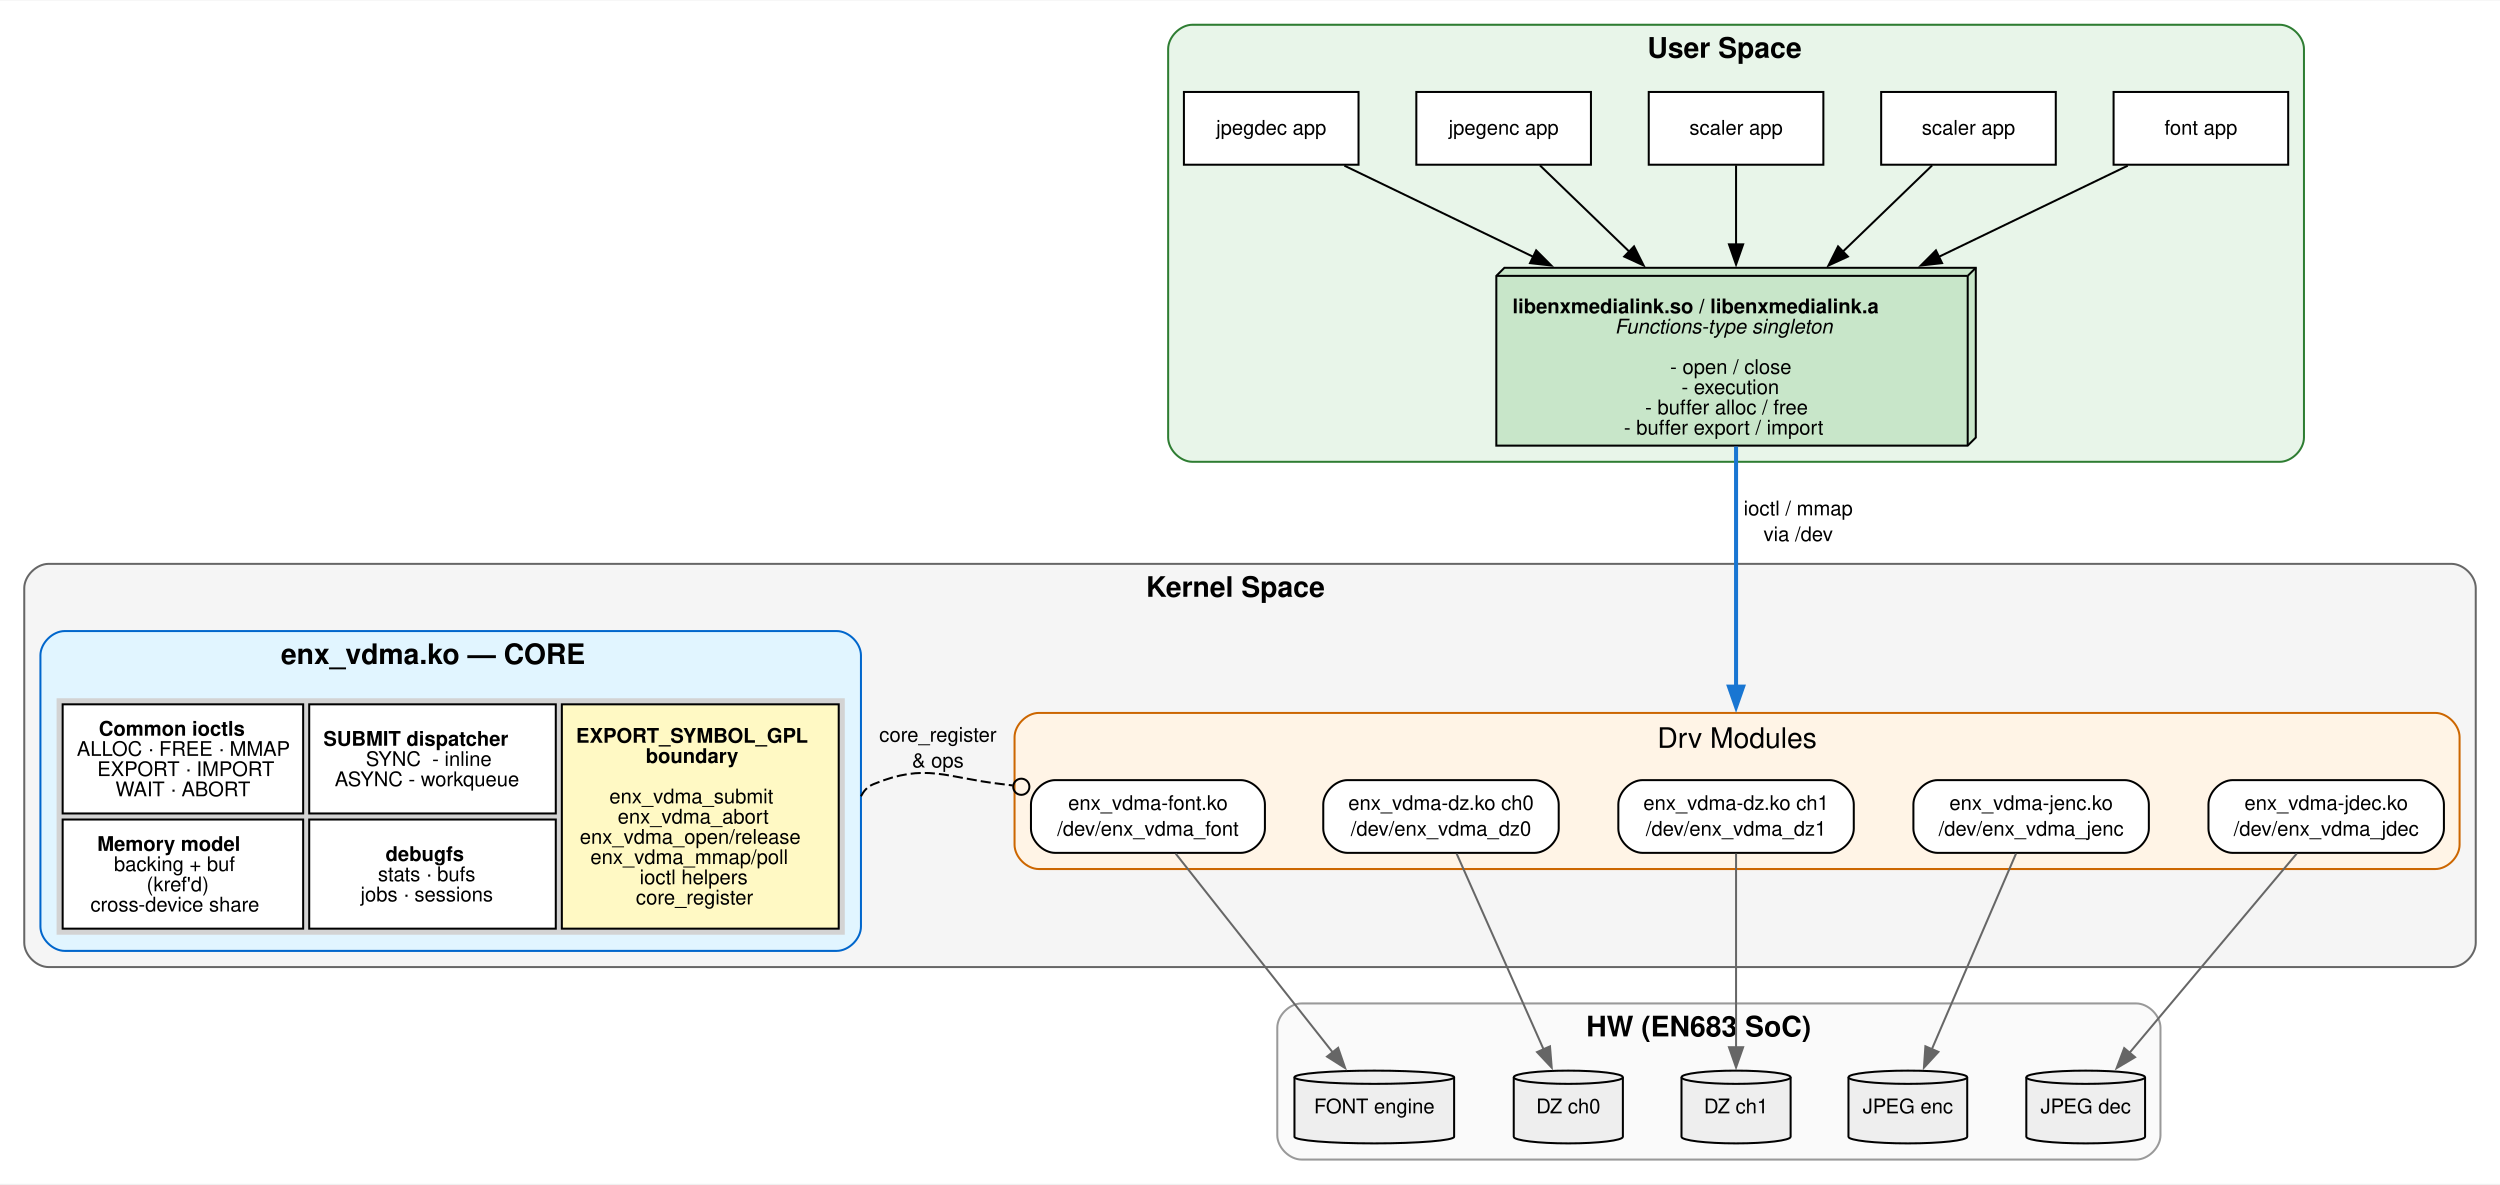
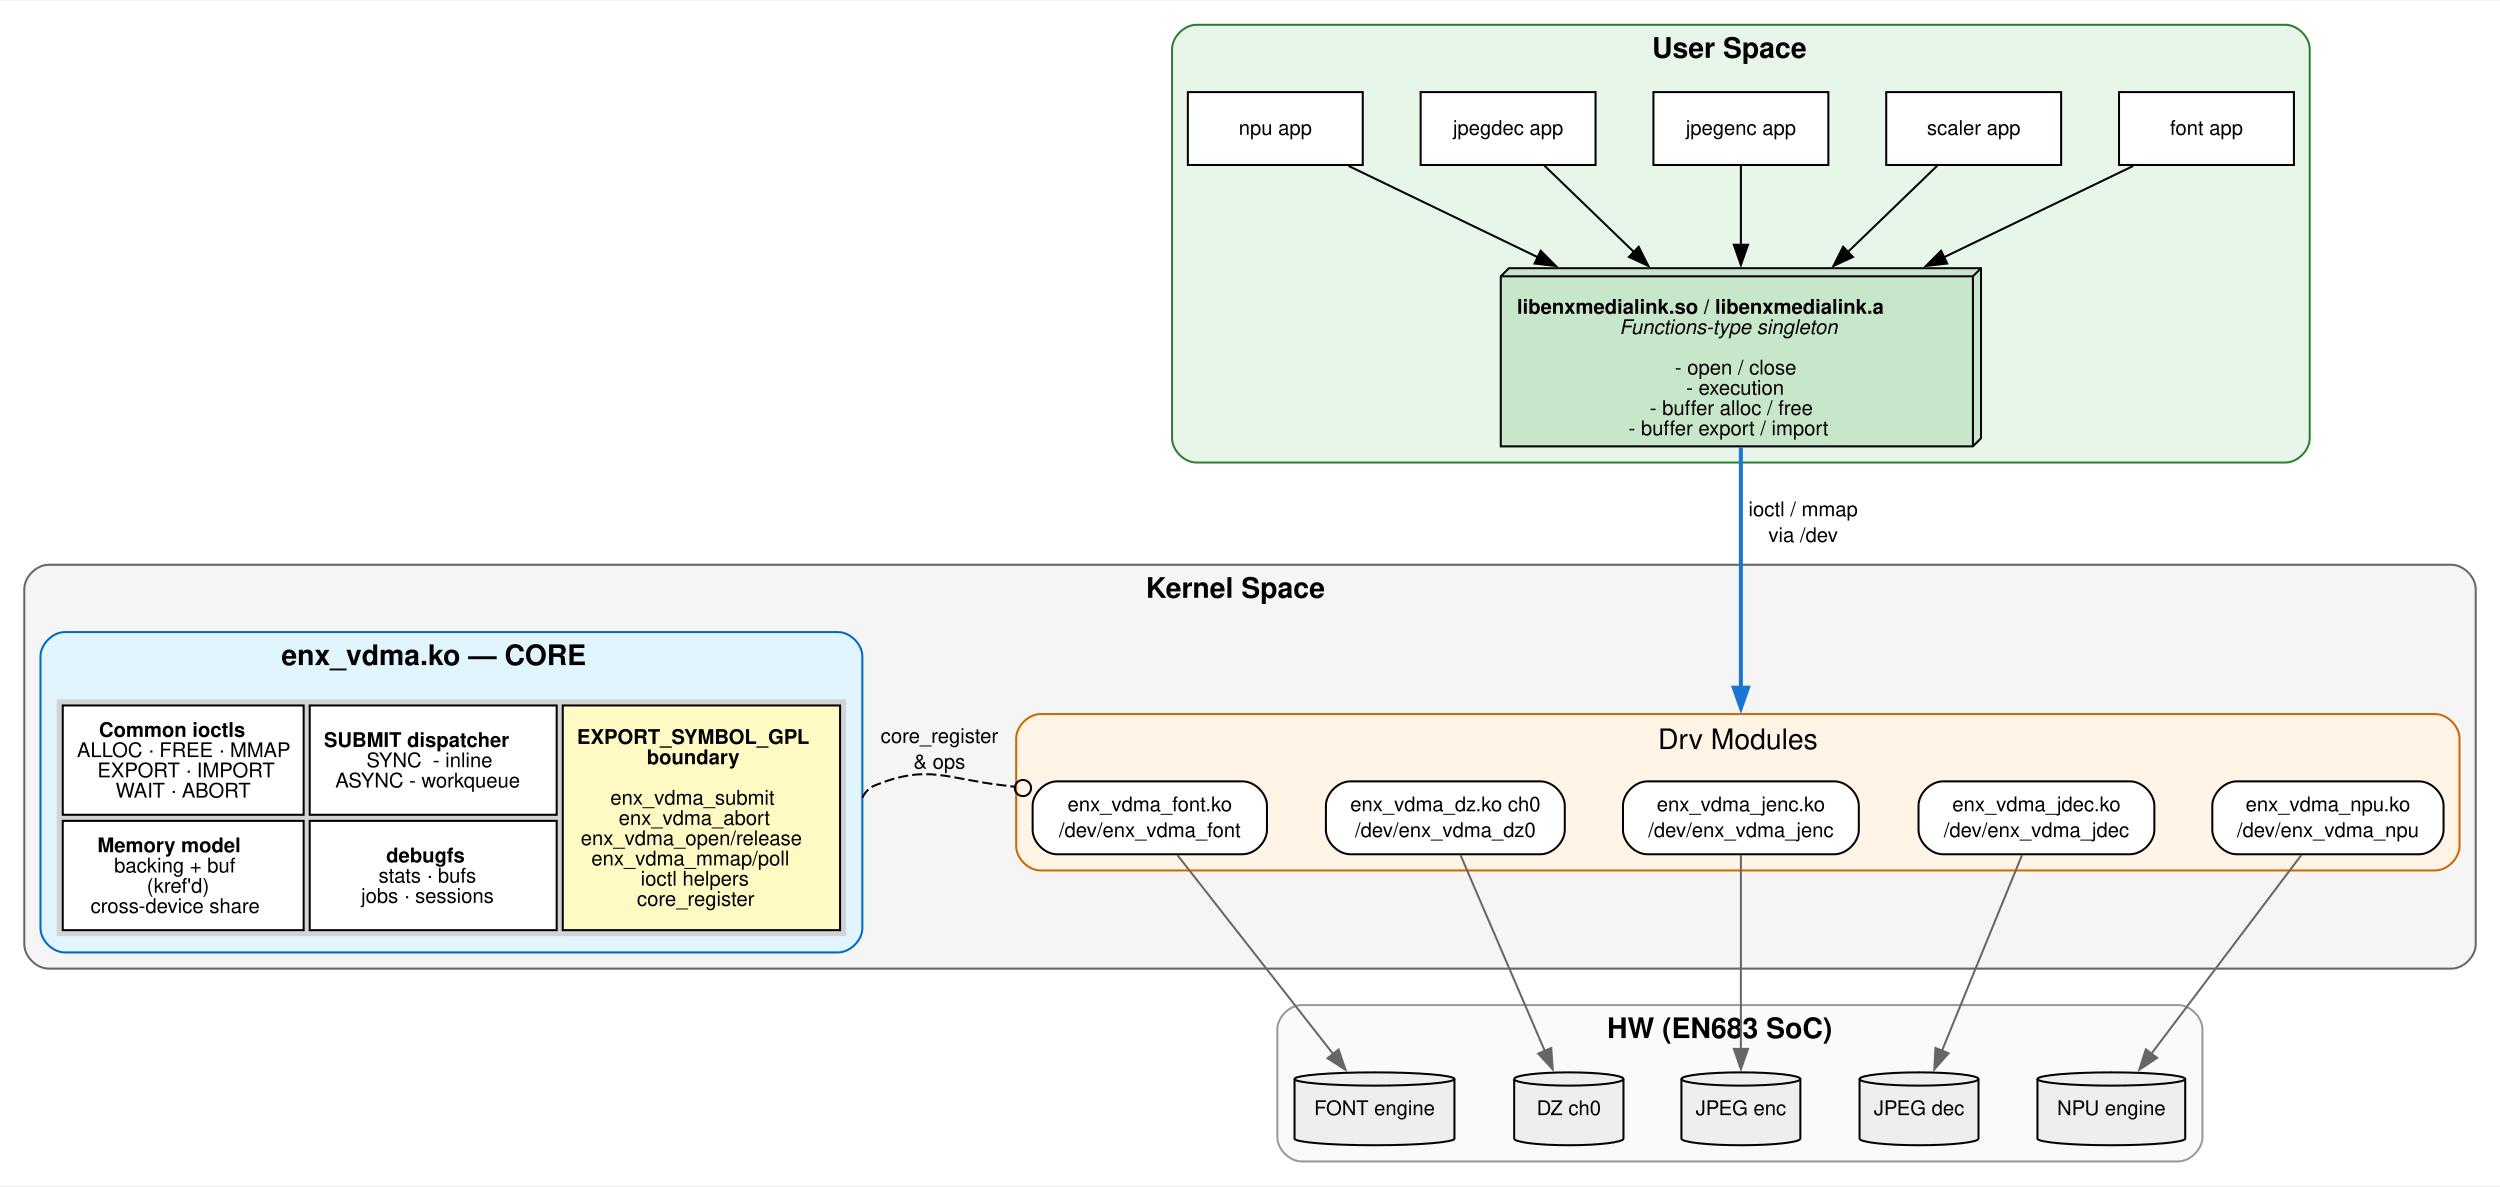
- <svg xmlns="http://www.w3.org/2000/svg" width="1237pt" height="586pt" viewBox="0.00 0.00 1237.00 585.50">
+ <svg xmlns="http://www.w3.org/2000/svg" width="1235pt" height="586pt" viewBox="0.00 0.00 1235.00 585.50">
  <g id="graph0" class="graph" transform="scale(1 1) rotate(0) translate(4 581.5)">
-     <polygon fill="white" stroke="none" points="-4,4 -4,-581.5 1233,-581.5 1233,4 -4,4" />
+     <polygon fill="white" stroke="none" points="-4,4 -4,-581.5 1231,-581.5 1231,4 -4,4" />
    <g id="clust1" class="cluster">
-       <path fill="#e8f5e9" stroke="#2e7d32" d="M586,-353.25C586,-353.25 1124,-353.25 1124,-353.25 1130,-353.25 1136,-359.25 1136,-365.25 1136,-365.25 1136,-557.5 1136,-557.5 1136,-563.5 1130,-569.5 1124,-569.5 1124,-569.5 586,-569.5 586,-569.5 580,-569.5 574,-563.5 574,-557.5 574,-557.5 574,-365.25 574,-365.25 574,-359.25 580,-353.25 586,-353.25" />
-       <text text-anchor="start" x="811.12" y="-553.2" font-family="Helvetica,sans-Serif" font-weight="bold" font-size="14.00">User Space</text>
+       <path fill="#e8f5e9" stroke="#2e7d32" d="M587,-353.25C587,-353.25 1125,-353.25 1125,-353.25 1131,-353.25 1137,-359.25 1137,-365.25 1137,-365.25 1137,-557.5 1137,-557.5 1137,-563.5 1131,-569.5 1125,-569.5 1125,-569.5 587,-569.5 587,-569.5 581,-569.5 575,-563.5 575,-557.5 575,-557.5 575,-365.25 575,-365.25 575,-359.25 581,-353.25 587,-353.25" />
+       <text text-anchor="start" x="812.12" y="-553.2" font-family="Helvetica,sans-Serif" font-weight="bold" font-size="14.00">User Space</text>
    </g>
    <g id="clust3" class="cluster">
-       <path fill="#f5f5f5" stroke="#666666" d="M20,-103.25C20,-103.25 1209,-103.25 1209,-103.25 1215,-103.25 1221,-109.25 1221,-115.25 1221,-115.25 1221,-290.75 1221,-290.75 1221,-296.75 1215,-302.75 1209,-302.75 1209,-302.75 20,-302.75 20,-302.75 14,-302.75 8,-296.75 8,-290.75 8,-290.75 8,-115.25 8,-115.25 8,-109.25 14,-103.25 20,-103.25" />
-       <text text-anchor="start" x="563.12" y="-286.45" font-family="Helvetica,sans-Serif" font-weight="bold" font-size="14.00">Kernel Space</text>
+       <path fill="#f5f5f5" stroke="#666666" d="M20,-103.25C20,-103.25 1207,-103.25 1207,-103.25 1213,-103.25 1219,-109.25 1219,-115.25 1219,-115.25 1219,-290.75 1219,-290.75 1219,-296.75 1213,-302.75 1207,-302.75 1207,-302.75 20,-302.75 20,-302.75 14,-302.75 8,-296.75 8,-290.75 8,-290.75 8,-115.25 8,-115.25 8,-109.25 14,-103.25 20,-103.25" />
+       <text text-anchor="start" x="562.12" y="-286.45" font-family="Helvetica,sans-Serif" font-weight="bold" font-size="14.00">Kernel Space</text>
    </g>
    <g id="clust4" class="cluster">
-       <path fill="#fff4e6" stroke="#cc6600" d="M510,-151.75C510,-151.75 1201,-151.75 1201,-151.75 1207,-151.75 1213,-157.75 1213,-163.75 1213,-163.75 1213,-217 1213,-217 1213,-223 1207,-229 1201,-229 1201,-229 510,-229 510,-229 504,-229 498,-223 498,-217 498,-217 498,-163.75 498,-163.75 498,-157.75 504,-151.75 510,-151.75" />
-       <text text-anchor="middle" x="855.5" y="-211.7" font-family="Helvetica,sans-Serif" font-size="14.00">Drv Modules</text>
+       <path fill="#fff4e6" stroke="#cc6600" d="M510,-151.75C510,-151.75 1199,-151.75 1199,-151.75 1205,-151.75 1211,-157.75 1211,-163.75 1211,-163.75 1211,-217 1211,-217 1211,-223 1205,-229 1199,-229 1199,-229 510,-229 510,-229 504,-229 498,-223 498,-217 498,-217 498,-163.75 498,-163.75 498,-157.75 504,-151.75 510,-151.75" />
+       <text text-anchor="middle" x="854.5" y="-211.7" font-family="Helvetica,sans-Serif" font-size="14.00">Drv Modules</text>
    </g>
    <g id="clust6" class="cluster">
      <path fill="#e1f5ff" stroke="#0066cc" d="M28,-111.25C28,-111.25 410,-111.25 410,-111.25 416,-111.25 422,-117.25 422,-123.25 422,-123.25 422,-257.5 422,-257.5 422,-263.5 416,-269.5 410,-269.5 410,-269.5 28,-269.5 28,-269.5 22,-269.5 16,-263.5 16,-257.5 16,-257.5 16,-123.25 16,-123.25 16,-117.25 22,-111.25 28,-111.25" />
      <text text-anchor="start" x="135" y="-253.2" font-family="Helvetica,sans-Serif" font-weight="bold" font-size="14.00">enx_vdma.ko — CORE</text>
    </g>
    <g id="clust8" class="cluster">
-       <path fill="#fafafa" stroke="#999999" d="M640,-8C640,-8 1053,-8 1053,-8 1059,-8 1065,-14 1065,-20 1065,-20 1065,-73.25 1065,-73.25 1065,-79.25 1059,-85.25 1053,-85.25 1053,-85.25 640,-85.25 640,-85.25 634,-85.25 628,-79.25 628,-73.25 628,-73.25 628,-20 628,-20 628,-14 634,-8 640,-8" />
-       <text text-anchor="start" x="780.88" y="-68.95" font-family="Helvetica,sans-Serif" font-weight="bold" font-size="14.00">HW (EN683 SoC)</text>
+       <path fill="#fafafa" stroke="#999999" d="M639,-8C639,-8 1072,-8 1072,-8 1078,-8 1084,-14 1084,-20 1084,-20 1084,-73.25 1084,-73.25 1084,-79.25 1078,-85.25 1072,-85.25 1072,-85.25 639,-85.25 639,-85.25 633,-85.25 627,-79.25 627,-73.25 627,-73.25 627,-20 627,-20 627,-14 633,-8 639,-8" />
+       <text text-anchor="start" x="789.88" y="-68.95" font-family="Helvetica,sans-Serif" font-weight="bold" font-size="14.00">HW (EN683 SoC)</text>
    </g>
    <g id="node1" class="node">
-       <polygon fill="#ffffff" stroke="black" points="1128.2,-536.25 1041.8,-536.25 1041.8,-500.25 1128.2,-500.25 1128.2,-536.25" />
-       <text text-anchor="middle" x="1085" y="-515.12" font-family="Helvetica,sans-Serif" font-size="10.00">font app</text>
+       <polygon fill="#ffffff" stroke="black" points="1129.2,-536.25 1042.8,-536.25 1042.8,-500.25 1129.2,-500.25 1129.2,-536.25" />
+       <text text-anchor="middle" x="1086" y="-515.12" font-family="Helvetica,sans-Serif" font-size="10.00">font app</text>
    </g>
    <g id="node6" class="node">
-       <polygon fill="#c8e6c9" stroke="black" points="973.62,-449.25 740.38,-449.25 736.38,-445.25 736.38,-361.25 969.62,-361.25 973.62,-365.25 973.62,-449.25" />
-       <polyline fill="none" stroke="black" points="969.62,-445.25 736.38,-445.25" />
-       <polyline fill="none" stroke="black" points="969.62,-445.25 969.62,-361.25" />
-       <polyline fill="none" stroke="black" points="969.62,-445.25 973.62,-449.25" />
-       <text text-anchor="start" x="744.38" y="-426.75" font-family="Helvetica,sans-Serif" font-weight="bold" font-size="10.00">libenxmedialink.so / libenxmedialink.a</text>
-       <text text-anchor="start" x="795" y="-416.75" font-family="Helvetica,sans-Serif" font-style="italic" font-size="10.00">Functions-type singleton</text>
-       <text text-anchor="start" x="822.38" y="-396.75" font-family="Helvetica,sans-Serif" font-size="10.00">- open / close</text>
-       <text text-anchor="start" x="828" y="-386.75" font-family="Helvetica,sans-Serif" font-size="10.00">- execution</text>
-       <text text-anchor="start" x="810" y="-376.75" font-family="Helvetica,sans-Serif" font-size="10.00">- buffer alloc / free</text>
-       <text text-anchor="start" x="799.5" y="-366.75" font-family="Helvetica,sans-Serif" font-size="10.00">- buffer export / import</text>
+       <polygon fill="#c8e6c9" stroke="black" points="974.62,-449.25 741.38,-449.25 737.38,-445.25 737.38,-361.25 970.62,-361.25 974.62,-365.25 974.62,-449.25" />
+       <polyline fill="none" stroke="black" points="970.62,-445.25 737.38,-445.25" />
+       <polyline fill="none" stroke="black" points="970.62,-445.25 970.62,-361.25" />
+       <polyline fill="none" stroke="black" points="970.62,-445.25 974.62,-449.25" />
+       <text text-anchor="start" x="745.38" y="-426.75" font-family="Helvetica,sans-Serif" font-weight="bold" font-size="10.00">libenxmedialink.so / libenxmedialink.a</text>
+       <text text-anchor="start" x="796" y="-416.75" font-family="Helvetica,sans-Serif" font-style="italic" font-size="10.00">Functions-type singleton</text>
+       <text text-anchor="start" x="823.38" y="-396.75" font-family="Helvetica,sans-Serif" font-size="10.00">- open / close</text>
+       <text text-anchor="start" x="829" y="-386.75" font-family="Helvetica,sans-Serif" font-size="10.00">- execution</text>
+       <text text-anchor="start" x="811" y="-376.75" font-family="Helvetica,sans-Serif" font-size="10.00">- buffer alloc / free</text>
+       <text text-anchor="start" x="800.5" y="-366.75" font-family="Helvetica,sans-Serif" font-size="10.00">- buffer export / import</text>
    </g>
    <g id="edge1" class="edge">
-       <path fill="none" stroke="black" d="M1048.81,-499.78C1023.59,-487.61 988.62,-470.74 955.32,-454.67" />
-       <polygon fill="black" stroke="black" points="956.94,-451.56 946.42,-450.37 953.9,-457.87 956.94,-451.56" />
+       <path fill="none" stroke="black" d="M1049.81,-499.78C1024.59,-487.61 989.62,-470.74 956.32,-454.67" />
+       <polygon fill="black" stroke="black" points="957.94,-451.56 947.42,-450.37 954.9,-457.87 957.94,-451.56" />
    </g>
    <g id="node2" class="node">
-       <polygon fill="#ffffff" stroke="black" points="1013.2,-536.25 926.8,-536.25 926.8,-500.25 1013.2,-500.25 1013.2,-536.25" />
-       <text text-anchor="middle" x="970" y="-515.12" font-family="Helvetica,sans-Serif" font-size="10.00">scaler app</text>
+       <polygon fill="#ffffff" stroke="black" points="1014.2,-536.25 927.8,-536.25 927.8,-500.25 1014.2,-500.25 1014.2,-536.25" />
+       <text text-anchor="middle" x="971" y="-515.12" font-family="Helvetica,sans-Serif" font-size="10.00">scaler app</text>
    </g>
    <g id="edge2" class="edge">
-       <path fill="none" stroke="black" d="M952.03,-499.91C940.09,-488.38 923.74,-472.6 907.86,-457.27" />
-       <polygon fill="black" stroke="black" points="910.34,-454.8 900.72,-450.38 905.48,-459.84 910.34,-454.8" />
+       <path fill="none" stroke="black" d="M953.03,-499.91C941.09,-488.38 924.74,-472.6 908.86,-457.27" />
+       <polygon fill="black" stroke="black" points="911.34,-454.8 901.72,-450.38 906.48,-459.84 911.34,-454.8" />
    </g>
    <g id="node3" class="node">
-       <polygon fill="#ffffff" stroke="black" points="898.2,-536.25 811.8,-536.25 811.8,-500.25 898.2,-500.25 898.2,-536.25" />
-       <text text-anchor="middle" x="855" y="-515.12" font-family="Helvetica,sans-Serif" font-size="10.00">scaler app</text>
+       <polygon fill="#ffffff" stroke="black" points="899.2,-536.25 812.8,-536.25 812.8,-500.25 899.2,-500.25 899.2,-536.25" />
+       <text text-anchor="middle" x="856" y="-515.12" font-family="Helvetica,sans-Serif" font-size="10.00">jpegenc app</text>
    </g>
    <g id="edge3" class="edge">
-       <path fill="none" stroke="black" d="M855,-499.91C855,-489.23 855,-474.89 855,-460.65" />
-       <polygon fill="black" stroke="black" points="858.5,-460.84 855,-450.84 851.5,-460.84 858.5,-460.84" />
+       <path fill="none" stroke="black" d="M856,-499.91C856,-489.23 856,-474.89 856,-460.65" />
+       <polygon fill="black" stroke="black" points="859.5,-460.84 856,-450.84 852.5,-460.84 859.5,-460.84" />
    </g>
    <g id="node4" class="node">
-       <polygon fill="#ffffff" stroke="black" points="783.2,-536.25 696.8,-536.25 696.8,-500.25 783.2,-500.25 783.2,-536.25" />
-       <text text-anchor="middle" x="740" y="-515.12" font-family="Helvetica,sans-Serif" font-size="10.00">jpegenc app</text>
+       <polygon fill="#ffffff" stroke="black" points="784.2,-536.25 697.8,-536.25 697.8,-500.25 784.2,-500.25 784.2,-536.25" />
+       <text text-anchor="middle" x="741" y="-515.12" font-family="Helvetica,sans-Serif" font-size="10.00">jpegdec app</text>
    </g>
    <g id="edge4" class="edge">
-       <path fill="none" stroke="black" d="M757.97,-499.91C769.91,-488.38 786.26,-472.6 802.14,-457.27" />
-       <polygon fill="black" stroke="black" points="804.52,-459.84 809.28,-450.38 799.66,-454.8 804.52,-459.84" />
+       <path fill="none" stroke="black" d="M758.97,-499.91C770.91,-488.38 787.26,-472.6 803.14,-457.27" />
+       <polygon fill="black" stroke="black" points="805.52,-459.84 810.28,-450.38 800.66,-454.8 805.52,-459.84" />
    </g>
    <g id="node5" class="node">
-       <polygon fill="#ffffff" stroke="black" points="668.2,-536.25 581.8,-536.25 581.8,-500.25 668.2,-500.25 668.2,-536.25" />
-       <text text-anchor="middle" x="625" y="-515.12" font-family="Helvetica,sans-Serif" font-size="10.00">jpegdec app</text>
+       <polygon fill="#ffffff" stroke="black" points="669.2,-536.25 582.8,-536.25 582.8,-500.25 669.2,-500.25 669.2,-536.25" />
+       <text text-anchor="middle" x="626" y="-515.12" font-family="Helvetica,sans-Serif" font-size="10.00">npu app</text>
    </g>
    <g id="edge5" class="edge">
-       <path fill="none" stroke="black" d="M661.19,-499.78C686.41,-487.61 721.38,-470.74 754.68,-454.67" />
-       <polygon fill="black" stroke="black" points="756.1,-457.87 763.58,-450.37 753.06,-451.56 756.1,-457.87" />
+       <path fill="none" stroke="black" d="M662.19,-499.78C687.41,-487.61 722.38,-470.74 755.68,-454.67" />
+       <polygon fill="black" stroke="black" points="757.1,-457.87 764.58,-450.37 754.06,-451.56 757.1,-457.87" />
    </g>
    <g id="node9" class="node">
-       <path fill="#ffffff" stroke="black" d="M901.25,-195.75C901.25,-195.75 808.75,-195.75 808.75,-195.75 802.75,-195.75 796.75,-189.75 796.75,-183.75 796.75,-183.75 796.75,-171.75 796.75,-171.75 796.75,-165.75 802.75,-159.75 808.75,-159.75 808.75,-159.75 901.25,-159.75 901.25,-159.75 907.25,-159.75 913.25,-165.75 913.25,-171.75 913.25,-171.75 913.25,-183.75 913.25,-183.75 913.25,-189.75 907.25,-195.75 901.25,-195.75" />
-       <text text-anchor="middle" x="855" y="-181" font-family="Helvetica,sans-Serif" font-size="10.00">enx_vdma-dz.ko ch1</text>
-       <text text-anchor="middle" x="855" y="-168.25" font-family="Helvetica,sans-Serif" font-size="10.00">/dev/enx_vdma_dz1</text>
+       <path fill="#ffffff" stroke="black" d="M902.25,-195.75C902.25,-195.75 809.75,-195.75 809.75,-195.75 803.75,-195.75 797.75,-189.75 797.75,-183.75 797.75,-183.75 797.75,-171.75 797.75,-171.75 797.75,-165.75 803.75,-159.75 809.75,-159.75 809.75,-159.75 902.25,-159.75 902.25,-159.75 908.25,-159.75 914.25,-165.75 914.25,-171.75 914.25,-171.75 914.25,-183.75 914.25,-183.75 914.25,-189.75 908.25,-195.75 902.25,-195.75" />
+       <text text-anchor="middle" x="856" y="-181" font-family="Helvetica,sans-Serif" font-size="10.00">enx_vdma_jenc.ko</text>
+       <text text-anchor="middle" x="856" y="-168.25" font-family="Helvetica,sans-Serif" font-size="10.00">/dev/enx_vdma_jenc</text>
    </g>
    <g id="edge7" class="edge">
-       <path fill="none" stroke="#1976d2" stroke-width="2" d="M855,-360.77C855,-327.06 855,-279.86 855,-241.97" />
-       <polygon fill="#1976d2" stroke="#1976d2" stroke-width="2" points="858.5,-242.02 855,-232.02 851.5,-242.02 858.5,-242.02" />
-       <text text-anchor="middle" x="885.75" y="-326.75" font-family="Helvetica,sans-Serif" font-size="10.00">ioctl / mmap</text>
-       <text text-anchor="middle" x="885.75" y="-314" font-family="Helvetica,sans-Serif" font-size="10.00">via /dev</text>
+       <path fill="none" stroke="#1976d2" stroke-width="2" d="M856,-360.77C856,-327.06 856,-279.86 856,-241.97" />
+       <polygon fill="#1976d2" stroke="#1976d2" stroke-width="2" points="859.5,-242.02 856,-232.02 852.5,-242.02 859.5,-242.02" />
+       <text text-anchor="middle" x="886.75" y="-326.75" font-family="Helvetica,sans-Serif" font-size="10.00">ioctl / mmap</text>
+       <text text-anchor="middle" x="886.75" y="-314" font-family="Helvetica,sans-Serif" font-size="10.00">via /dev</text>
    </g>
    <g id="node7" class="node">
      <path fill="#ffffff" stroke="black" d="M609.88,-195.75C609.88,-195.75 518.12,-195.75 518.12,-195.75 512.12,-195.75 506.12,-189.75 506.12,-183.75 506.12,-183.75 506.12,-171.75 506.12,-171.75 506.12,-165.75 512.12,-159.75 518.12,-159.75 518.12,-159.75 609.88,-159.75 609.88,-159.75 615.88,-159.75 621.88,-165.75 621.88,-171.75 621.88,-171.75 621.88,-183.75 621.88,-183.75 621.88,-189.75 615.88,-195.75 609.88,-195.75" />
-       <text text-anchor="middle" x="564" y="-181" font-family="Helvetica,sans-Serif" font-size="10.00">enx_vdma-font.ko</text>
+       <text text-anchor="middle" x="564" y="-181" font-family="Helvetica,sans-Serif" font-size="10.00">enx_vdma_font.ko</text>
      <text text-anchor="middle" x="564" y="-168.25" font-family="Helvetica,sans-Serif" font-size="10.00">/dev/enx_vdma_font</text>
    </g>
    <g id="node13" class="node">
-       <path fill="#eeeeee" stroke="black" d="M715.5,-48.73C715.5,-50.53 697.8,-52 676,-52 654.2,-52 636.5,-50.53 636.5,-48.73 636.5,-48.73 636.5,-19.27 636.5,-19.27 636.5,-17.47 654.2,-16 676,-16 697.8,-16 715.5,-17.47 715.5,-19.27 715.5,-19.27 715.5,-48.73 715.5,-48.73" />
-       <path fill="none" stroke="black" d="M715.5,-48.73C715.5,-46.92 697.8,-45.45 676,-45.45 654.2,-45.45 636.5,-46.92 636.5,-48.73" />
-       <text text-anchor="middle" x="676" y="-30.88" font-family="Helvetica,sans-Serif" font-size="10.00">FONT engine</text>
+       <path fill="#eeeeee" stroke="black" d="M714.5,-48.73C714.5,-50.53 696.8,-52 675,-52 653.2,-52 635.5,-50.53 635.5,-48.73 635.5,-48.73 635.5,-19.27 635.5,-19.27 635.5,-17.47 653.2,-16 675,-16 696.8,-16 714.5,-17.47 714.5,-19.27 714.5,-19.27 714.5,-48.73 714.5,-48.73" />
+       <path fill="none" stroke="black" d="M714.5,-48.73C714.5,-46.92 696.8,-45.45 675,-45.45 653.2,-45.45 635.5,-46.92 635.5,-48.73" />
+       <text text-anchor="middle" x="675" y="-30.88" font-family="Helvetica,sans-Serif" font-size="10.00">FONT engine</text>
    </g>
    <g id="edge8" class="edge">
-       <path fill="none" stroke="#666666" d="M577.73,-159.37C597.15,-134.79 632.78,-89.7 655.38,-61.1" />
-       <polygon fill="#666666" stroke="#666666" points="658.11,-63.28 661.57,-53.27 652.62,-58.94 658.11,-63.28" />
+       <path fill="none" stroke="#666666" d="M577.61,-159.37C596.86,-134.79 632.16,-89.7 654.56,-61.1" />
+       <polygon fill="#666666" stroke="#666666" points="657.28,-63.3 660.69,-53.27 651.77,-58.99 657.28,-63.3" />
    </g>
    <g id="node8" class="node">
-       <path fill="#ffffff" stroke="black" d="M755.25,-195.75C755.25,-195.75 662.75,-195.75 662.75,-195.75 656.75,-195.75 650.75,-189.75 650.75,-183.75 650.75,-183.75 650.75,-171.75 650.75,-171.75 650.75,-165.75 656.75,-159.75 662.75,-159.75 662.75,-159.75 755.25,-159.75 755.25,-159.75 761.25,-159.75 767.25,-165.75 767.25,-171.75 767.25,-171.75 767.25,-183.75 767.25,-183.75 767.25,-189.75 761.25,-195.75 755.25,-195.75" />
-       <text text-anchor="middle" x="709" y="-181" font-family="Helvetica,sans-Serif" font-size="10.00">enx_vdma-dz.ko ch0</text>
-       <text text-anchor="middle" x="709" y="-168.25" font-family="Helvetica,sans-Serif" font-size="10.00">/dev/enx_vdma_dz0</text>
+       <path fill="#ffffff" stroke="black" d="M757,-195.75C757,-195.75 663,-195.75 663,-195.75 657,-195.75 651,-189.75 651,-183.75 651,-183.75 651,-171.75 651,-171.75 651,-165.75 657,-159.75 663,-159.75 663,-159.75 757,-159.75 757,-159.75 763,-159.75 769,-165.75 769,-171.75 769,-171.75 769,-183.75 769,-183.75 769,-189.75 763,-195.75 757,-195.75" />
+       <text text-anchor="middle" x="710" y="-181" font-family="Helvetica,sans-Serif" font-size="10.00">enx_vdma_dz.ko ch0</text>
+       <text text-anchor="middle" x="710" y="-168.25" font-family="Helvetica,sans-Serif" font-size="10.00">/dev/enx_vdma_dz0</text>
    </g>
    <g id="node14" class="node">
-       <path fill="#eeeeee" stroke="black" d="M799,-48.73C799,-50.53 786.9,-52 772,-52 757.1,-52 745,-50.53 745,-48.73 745,-48.73 745,-19.27 745,-19.27 745,-17.47 757.1,-16 772,-16 786.9,-16 799,-17.47 799,-19.27 799,-19.27 799,-48.73 799,-48.73" />
-       <path fill="none" stroke="black" d="M799,-48.73C799,-46.92 786.9,-45.45 772,-45.45 757.1,-45.45 745,-46.92 745,-48.73" />
-       <text text-anchor="middle" x="772" y="-30.88" font-family="Helvetica,sans-Serif" font-size="10.00">DZ ch0</text>
+       <path fill="#eeeeee" stroke="black" d="M798,-48.73C798,-50.53 785.9,-52 771,-52 756.1,-52 744,-50.53 744,-48.73 744,-48.73 744,-19.27 744,-19.27 744,-17.47 756.1,-16 771,-16 785.9,-16 798,-17.47 798,-19.27 798,-19.27 798,-48.73 798,-48.73" />
+       <path fill="none" stroke="black" d="M798,-48.73C798,-46.92 785.9,-45.45 771,-45.45 756.1,-45.45 744,-46.92 744,-48.73" />
+       <text text-anchor="middle" x="771" y="-30.88" font-family="Helvetica,sans-Serif" font-size="10.00">DZ ch0</text>
    </g>
    <g id="edge9" class="edge">
-       <path fill="none" stroke="#666666" d="M716.73,-159.37C727.5,-135.11 747.17,-90.88 759.9,-62.22" />
-       <polygon fill="#666666" stroke="#666666" points="762.93,-64.02 763.79,-53.46 756.53,-61.18 762.93,-64.02" />
+       <path fill="none" stroke="#666666" d="M717.48,-159.37C727.87,-135.22 746.79,-91.27 759.12,-62.6" />
+       <polygon fill="#666666" stroke="#666666" points="762.31,-64.04 763.05,-53.47 755.88,-61.27 762.31,-64.04" />
    </g>
    <g id="node15" class="node">
-       <path fill="#eeeeee" stroke="black" d="M882,-48.73C882,-50.53 869.9,-52 855,-52 840.1,-52 828,-50.53 828,-48.73 828,-48.73 828,-19.27 828,-19.27 828,-17.47 840.1,-16 855,-16 869.9,-16 882,-17.47 882,-19.27 882,-19.27 882,-48.73 882,-48.73" />
-       <path fill="none" stroke="black" d="M882,-48.73C882,-46.92 869.9,-45.45 855,-45.45 840.1,-45.45 828,-46.92 828,-48.73" />
-       <text text-anchor="middle" x="855" y="-30.88" font-family="Helvetica,sans-Serif" font-size="10.00">DZ ch1</text>
+       <path fill="#eeeeee" stroke="black" d="M885.38,-48.73C885.38,-50.53 872.21,-52 856,-52 839.79,-52 826.62,-50.53 826.62,-48.73 826.62,-48.73 826.62,-19.27 826.62,-19.27 826.62,-17.47 839.79,-16 856,-16 872.21,-16 885.38,-17.47 885.38,-19.27 885.38,-19.27 885.38,-48.73 885.38,-48.73" />
+       <path fill="none" stroke="black" d="M885.38,-48.73C885.38,-46.92 872.21,-45.45 856,-45.45 839.79,-45.45 826.62,-46.92 826.62,-48.73" />
+       <text text-anchor="middle" x="856" y="-30.88" font-family="Helvetica,sans-Serif" font-size="10.00">JPEG enc</text>
    </g>
    <g id="edge10" class="edge">
-       <path fill="none" stroke="#666666" d="M855,-159.37C855,-135.43 855,-92.04 855,-63.37" />
-       <polygon fill="#666666" stroke="#666666" points="858.5,-63.59 855,-53.59 851.5,-63.59 858.5,-63.59" />
+       <path fill="none" stroke="#666666" d="M856,-159.37C856,-135.43 856,-92.04 856,-63.37" />
+       <polygon fill="#666666" stroke="#666666" points="859.5,-63.59 856,-53.59 852.5,-63.59 859.5,-63.59" />
    </g>
    <g id="node10" class="node">
-       <path fill="#ffffff" stroke="black" d="M1047.25,-195.75C1047.25,-195.75 954.75,-195.75 954.75,-195.75 948.75,-195.75 942.75,-189.75 942.75,-183.75 942.75,-183.75 942.75,-171.75 942.75,-171.75 942.75,-165.75 948.75,-159.75 954.75,-159.75 954.75,-159.75 1047.25,-159.75 1047.25,-159.75 1053.25,-159.75 1059.25,-165.75 1059.25,-171.75 1059.25,-171.75 1059.25,-183.75 1059.25,-183.75 1059.25,-189.75 1053.25,-195.75 1047.25,-195.75" />
-       <text text-anchor="middle" x="1001" y="-181" font-family="Helvetica,sans-Serif" font-size="10.00">enx_vdma-jenc.ko</text>
-       <text text-anchor="middle" x="1001" y="-168.25" font-family="Helvetica,sans-Serif" font-size="10.00">/dev/enx_vdma_jenc</text>
+       <path fill="#ffffff" stroke="black" d="M1048.25,-195.75C1048.25,-195.75 955.75,-195.75 955.75,-195.75 949.75,-195.75 943.75,-189.75 943.75,-183.75 943.75,-183.75 943.75,-171.75 943.75,-171.75 943.75,-165.75 949.75,-159.75 955.75,-159.75 955.75,-159.75 1048.25,-159.75 1048.25,-159.75 1054.25,-159.75 1060.25,-165.75 1060.25,-171.75 1060.25,-171.75 1060.25,-183.75 1060.25,-183.75 1060.25,-189.75 1054.25,-195.75 1048.25,-195.75" />
+       <text text-anchor="middle" x="1002" y="-181" font-family="Helvetica,sans-Serif" font-size="10.00">enx_vdma_jdec.ko</text>
+       <text text-anchor="middle" x="1002" y="-168.25" font-family="Helvetica,sans-Serif" font-size="10.00">/dev/enx_vdma_jdec</text>
    </g>
    <g id="node16" class="node">
-       <path fill="#eeeeee" stroke="black" d="M969.38,-48.73C969.38,-50.53 956.21,-52 940,-52 923.79,-52 910.62,-50.53 910.62,-48.73 910.62,-48.73 910.62,-19.27 910.62,-19.27 910.62,-17.47 923.79,-16 940,-16 956.21,-16 969.38,-17.47 969.38,-19.27 969.38,-19.27 969.38,-48.73 969.38,-48.73" />
-       <path fill="none" stroke="black" d="M969.38,-48.73C969.38,-46.92 956.21,-45.45 940,-45.45 923.79,-45.45 910.62,-46.92 910.62,-48.73" />
-       <text text-anchor="middle" x="940" y="-30.88" font-family="Helvetica,sans-Serif" font-size="10.00">JPEG enc</text>
+       <path fill="#eeeeee" stroke="black" d="M973.38,-48.73C973.38,-50.53 960.21,-52 944,-52 927.79,-52 914.62,-50.53 914.62,-48.73 914.62,-48.73 914.62,-19.27 914.62,-19.27 914.62,-17.47 927.79,-16 944,-16 960.21,-16 973.38,-17.47 973.38,-19.27 973.38,-19.27 973.38,-48.73 973.38,-48.73" />
+       <path fill="none" stroke="black" d="M973.38,-48.73C973.38,-46.92 960.21,-45.45 944,-45.45 927.79,-45.45 914.62,-46.92 914.62,-48.73" />
+       <text text-anchor="middle" x="944" y="-30.88" font-family="Helvetica,sans-Serif" font-size="10.00">JPEG dec</text>
    </g>
    <g id="edge11" class="edge">
-       <path fill="none" stroke="#666666" d="M993.52,-159.37C983.13,-135.22 964.21,-91.27 951.88,-62.6" />
-       <polygon fill="#666666" stroke="#666666" points="955.12,-61.27 947.95,-53.47 948.69,-64.04 955.12,-61.27" />
+       <path fill="none" stroke="#666666" d="M994.89,-159.37C985.01,-135.22 967.02,-91.27 955.29,-62.6" />
+       <polygon fill="#666666" stroke="#666666" points="958.59,-61.41 951.56,-53.48 952.11,-64.06 958.59,-61.41" />
    </g>
    <g id="node11" class="node">
-       <path fill="#ffffff" stroke="black" d="M1193.25,-195.75C1193.25,-195.75 1100.75,-195.75 1100.75,-195.75 1094.75,-195.75 1088.75,-189.75 1088.75,-183.75 1088.75,-183.75 1088.75,-171.75 1088.75,-171.75 1088.75,-165.75 1094.75,-159.75 1100.75,-159.75 1100.75,-159.75 1193.25,-159.75 1193.25,-159.75 1199.25,-159.75 1205.25,-165.75 1205.25,-171.75 1205.25,-171.75 1205.25,-183.75 1205.25,-183.75 1205.25,-189.75 1199.25,-195.75 1193.25,-195.75" />
-       <text text-anchor="middle" x="1147" y="-181" font-family="Helvetica,sans-Serif" font-size="10.00">enx_vdma-jdec.ko</text>
-       <text text-anchor="middle" x="1147" y="-168.25" font-family="Helvetica,sans-Serif" font-size="10.00">/dev/enx_vdma_jdec</text>
+       <path fill="#ffffff" stroke="black" d="M1191.12,-195.75C1191.12,-195.75 1100.88,-195.75 1100.88,-195.75 1094.88,-195.75 1088.88,-189.75 1088.88,-183.75 1088.88,-183.75 1088.88,-171.75 1088.88,-171.75 1088.88,-165.75 1094.88,-159.75 1100.88,-159.75 1100.88,-159.75 1191.12,-159.75 1191.12,-159.75 1197.12,-159.75 1203.12,-165.75 1203.12,-171.75 1203.12,-171.75 1203.12,-183.75 1203.12,-183.75 1203.12,-189.75 1197.12,-195.75 1191.12,-195.75" />
+       <text text-anchor="middle" x="1146" y="-181" font-family="Helvetica,sans-Serif" font-size="10.00">enx_vdma_npu.ko</text>
+       <text text-anchor="middle" x="1146" y="-168.25" font-family="Helvetica,sans-Serif" font-size="10.00">/dev/enx_vdma_npu</text>
    </g>
    <g id="node17" class="node">
-       <path fill="#eeeeee" stroke="black" d="M1057.38,-48.73C1057.38,-50.53 1044.21,-52 1028,-52 1011.79,-52 998.62,-50.53 998.62,-48.73 998.62,-48.73 998.62,-19.27 998.62,-19.27 998.62,-17.47 1011.79,-16 1028,-16 1044.21,-16 1057.38,-17.47 1057.38,-19.27 1057.38,-19.27 1057.38,-48.73 1057.38,-48.73" />
-       <path fill="none" stroke="black" d="M1057.38,-48.73C1057.38,-46.92 1044.21,-45.45 1028,-45.45 1011.79,-45.45 998.62,-46.92 998.62,-48.73" />
-       <text text-anchor="middle" x="1028" y="-30.88" font-family="Helvetica,sans-Serif" font-size="10.00">JPEG dec</text>
+       <path fill="#eeeeee" stroke="black" d="M1075.5,-48.73C1075.5,-50.53 1059.14,-52 1039,-52 1018.86,-52 1002.5,-50.53 1002.5,-48.73 1002.5,-48.73 1002.5,-19.27 1002.5,-19.27 1002.5,-17.47 1018.86,-16 1039,-16 1059.14,-16 1075.5,-17.47 1075.5,-19.27 1075.5,-19.27 1075.5,-48.73 1075.5,-48.73" />
+       <path fill="none" stroke="black" d="M1075.5,-48.73C1075.5,-46.92 1059.14,-45.45 1039,-45.45 1018.86,-45.45 1002.5,-46.92 1002.5,-48.73" />
+       <text text-anchor="middle" x="1039" y="-30.88" font-family="Helvetica,sans-Serif" font-size="10.00">NPU engine</text>
    </g>
    <g id="edge12" class="edge">
-       <path fill="none" stroke="#666666" d="M1132.41,-159.37C1111.69,-134.69 1073.59,-89.31 1049.6,-60.72" />
-       <polygon fill="#666666" stroke="#666666" points="1052.42,-58.65 1043.31,-53.24 1047.06,-63.15 1052.42,-58.65" />
+       <path fill="none" stroke="#666666" d="M1132.88,-159.37C1114.33,-134.79 1080.29,-89.7 1058.7,-61.1" />
+       <polygon fill="#666666" stroke="#666666" points="1061.62,-59.16 1052.81,-53.29 1056.04,-63.38 1061.62,-59.16" />
    </g>
    <g id="node12" class="node">
      <polygon fill="lightgrey" stroke="none" points="414,-236.25 24,-236.25 24,-119.25 414,-119.25 414,-236.25" />
      <polygon fill="#ffffff" stroke="none" points="27,-179.25 27,-233.25 146,-233.25 146,-179.25 27,-179.25" />
      <polygon fill="none" stroke="black" points="27,-179.25 27,-233.25 146,-233.25 146,-179.25 27,-179.25" />
      <text text-anchor="start" x="44.88" y="-217.75" font-family="Helvetica,sans-Serif" font-weight="bold" font-size="10.00">Common ioctls</text>
      <text text-anchor="start" x="34" y="-207.75" font-family="Helvetica,sans-Serif" font-size="10.00">ALLOC · FREE · MMAP</text>
      <text text-anchor="start" x="44.12" y="-197.75" font-family="Helvetica,sans-Serif" font-size="10.00">EXPORT · IMPORT</text>
      <text text-anchor="start" x="53.12" y="-187.75" font-family="Helvetica,sans-Serif" font-size="10.00">WAIT · ABORT</text>
      <polygon fill="#ffffff" stroke="none" points="149,-179.25 149,-233.25 271,-233.25 271,-179.25 149,-179.25" />
      <polygon fill="none" stroke="black" points="149,-179.25 149,-233.25 271,-233.25 271,-179.25 149,-179.25" />
      <text text-anchor="start" x="156" y="-212.75" font-family="Helvetica,sans-Serif" font-weight="bold" font-size="10.00">SUBMIT dispatcher</text>
      <text text-anchor="start" x="177" y="-202.75" font-family="Helvetica,sans-Serif" font-size="10.00">SYNC  - inline</text>
      <text text-anchor="start" x="161.62" y="-192.75" font-family="Helvetica,sans-Serif" font-size="10.00">ASYNC - workqueue</text>
      <polygon fill="#fff9c4" stroke="none" points="274,-122.25 274,-233.25 411,-233.25 411,-122.25 274,-122.25" />
      <polygon fill="none" stroke="black" points="274,-122.25 274,-233.25 411,-233.25 411,-122.25 274,-122.25" />
      <text text-anchor="start" x="281" y="-214.25" font-family="Helvetica,sans-Serif" font-weight="bold" font-size="10.00">EXPORT_SYMBOL_GPL</text>
      <text text-anchor="start" x="315.5" y="-204.25" font-family="Helvetica,sans-Serif" font-weight="bold" font-size="10.00">boundary</text>
      <text text-anchor="start" x="297.5" y="-184.25" font-family="Helvetica,sans-Serif" font-size="10.00">enx_vdma_submit</text>
      <text text-anchor="start" x="301.62" y="-174.25" font-family="Helvetica,sans-Serif" font-size="10.00">enx_vdma_abort</text>
      <text text-anchor="start" x="282.88" y="-164.25" font-family="Helvetica,sans-Serif" font-size="10.00">enx_vdma_open/release</text>
      <text text-anchor="start" x="288.12" y="-154.25" font-family="Helvetica,sans-Serif" font-size="10.00">enx_vdma_mmap/poll</text>
      <text text-anchor="start" x="312.5" y="-144.25" font-family="Helvetica,sans-Serif" font-size="10.00">ioctl helpers</text>
      <text text-anchor="start" x="310.62" y="-134.25" font-family="Helvetica,sans-Serif" font-size="10.00">core_register</text>
      <polygon fill="#ffffff" stroke="none" points="27,-122.25 27,-176.25 146,-176.25 146,-122.25 27,-122.25" />
      <polygon fill="none" stroke="black" points="27,-122.25 27,-176.25 146,-176.25 146,-122.25 27,-122.25" />
      <text text-anchor="start" x="44.12" y="-160.75" font-family="Helvetica,sans-Serif" font-weight="bold" font-size="10.00">Memory model</text>
      <text text-anchor="start" x="52.38" y="-150.75" font-family="Helvetica,sans-Serif" font-size="10.00">backing + buf</text>
      <text text-anchor="start" x="68.5" y="-140.75" font-family="Helvetica,sans-Serif" font-size="10.00">(kref'd)</text>
      <text text-anchor="start" x="40.75" y="-130.75" font-family="Helvetica,sans-Serif" font-size="10.00">cross-device share</text>
      <polygon fill="#ffffff" stroke="none" points="149,-122.25 149,-176.25 271,-176.25 271,-122.25 149,-122.25" />
      <polygon fill="none" stroke="black" points="149,-122.25 149,-176.25 271,-176.25 271,-122.25 149,-122.25" />
      <text text-anchor="start" x="186.75" y="-155.75" font-family="Helvetica,sans-Serif" font-weight="bold" font-size="10.00">debugfs</text>
      <text text-anchor="start" x="183" y="-145.75" font-family="Helvetica,sans-Serif" font-size="10.00">stats · bufs</text>
      <text text-anchor="start" x="174.38" y="-135.75" font-family="Helvetica,sans-Serif" font-size="10.00">jobs · sessions</text>
    </g>
    <g id="edge6" class="edge">
      <path fill="none" stroke="black" stroke-dasharray="5,2" d="M422,-187.74C423.28,-190.17 425,-192.44 428.19,-193.75 454.4,-204.52 463.78,-196.88 491.94,-193.75 493.63,-193.56 495.35,-193.35 497.08,-193.11" />
      <ellipse fill="none" stroke="black" cx="501.34" cy="-192.46" rx="4" ry="4" />
      <text text-anchor="middle" x="460.06" y="-214.75" font-family="Helvetica,sans-Serif" font-size="10.00">core_register</text>
      <text text-anchor="middle" x="460.06" y="-202" font-family="Helvetica,sans-Serif" font-size="10.00">&amp; ops</text>
    </g>
  </g>
</svg>
